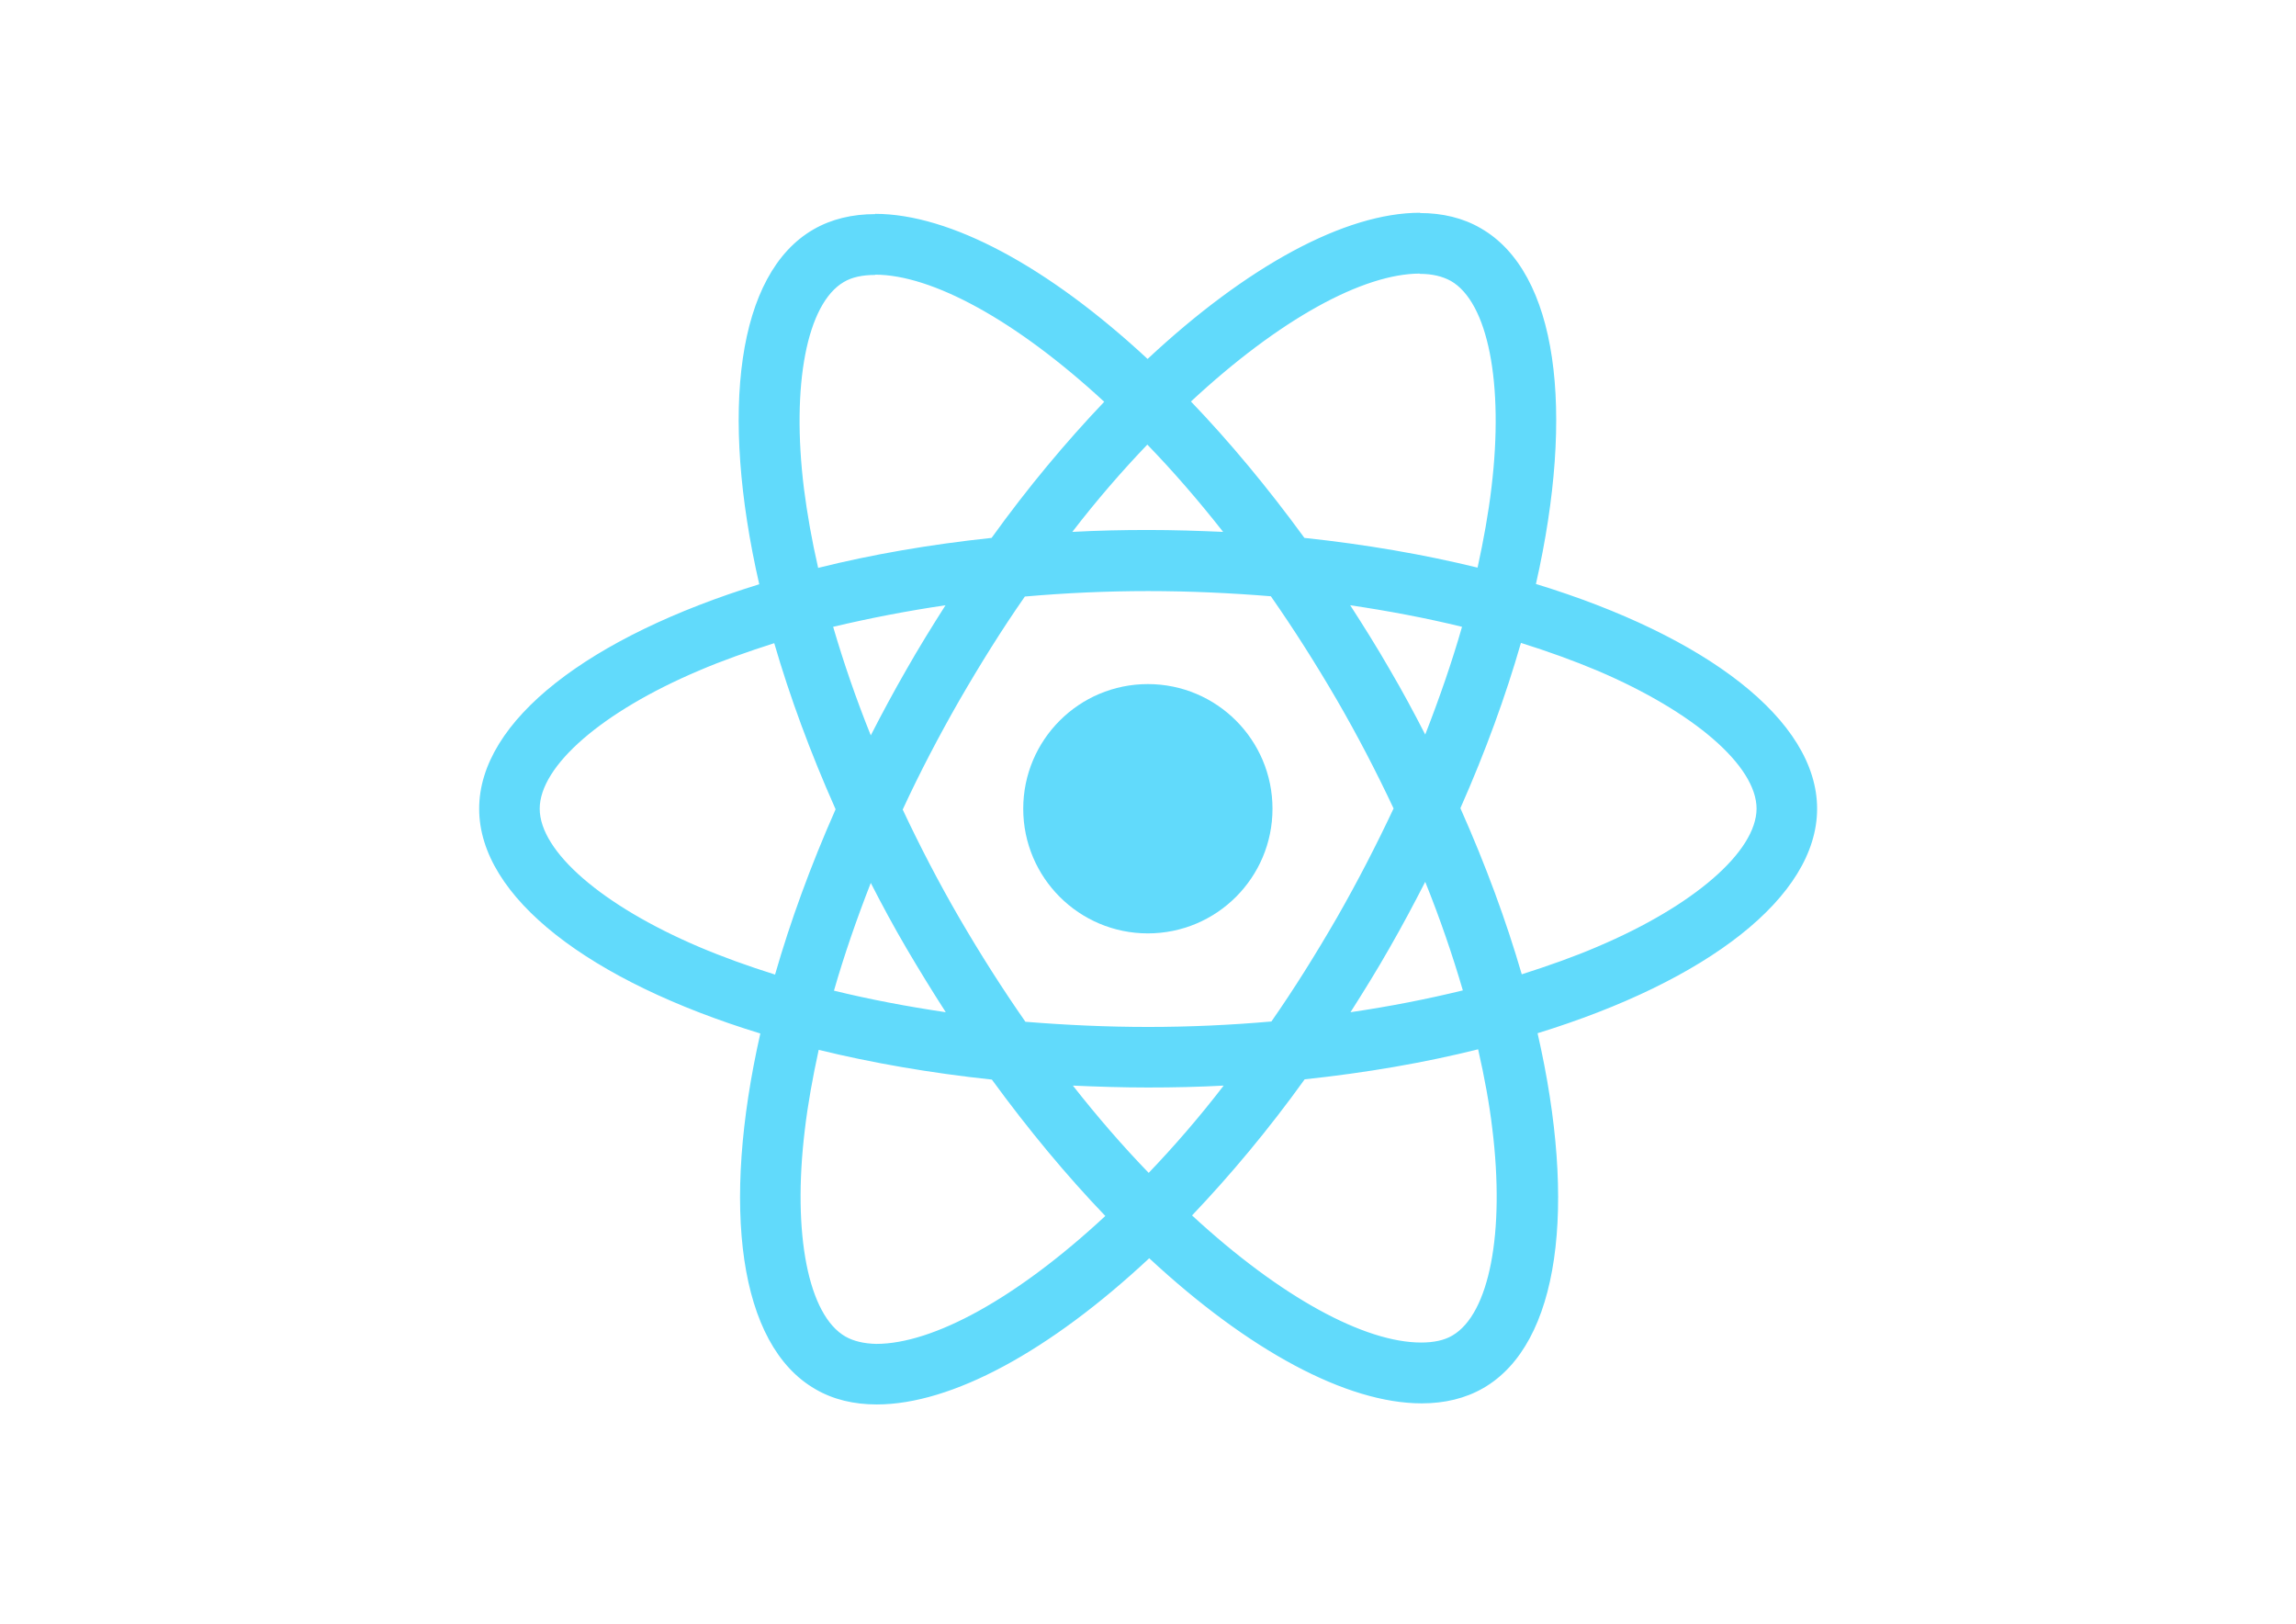
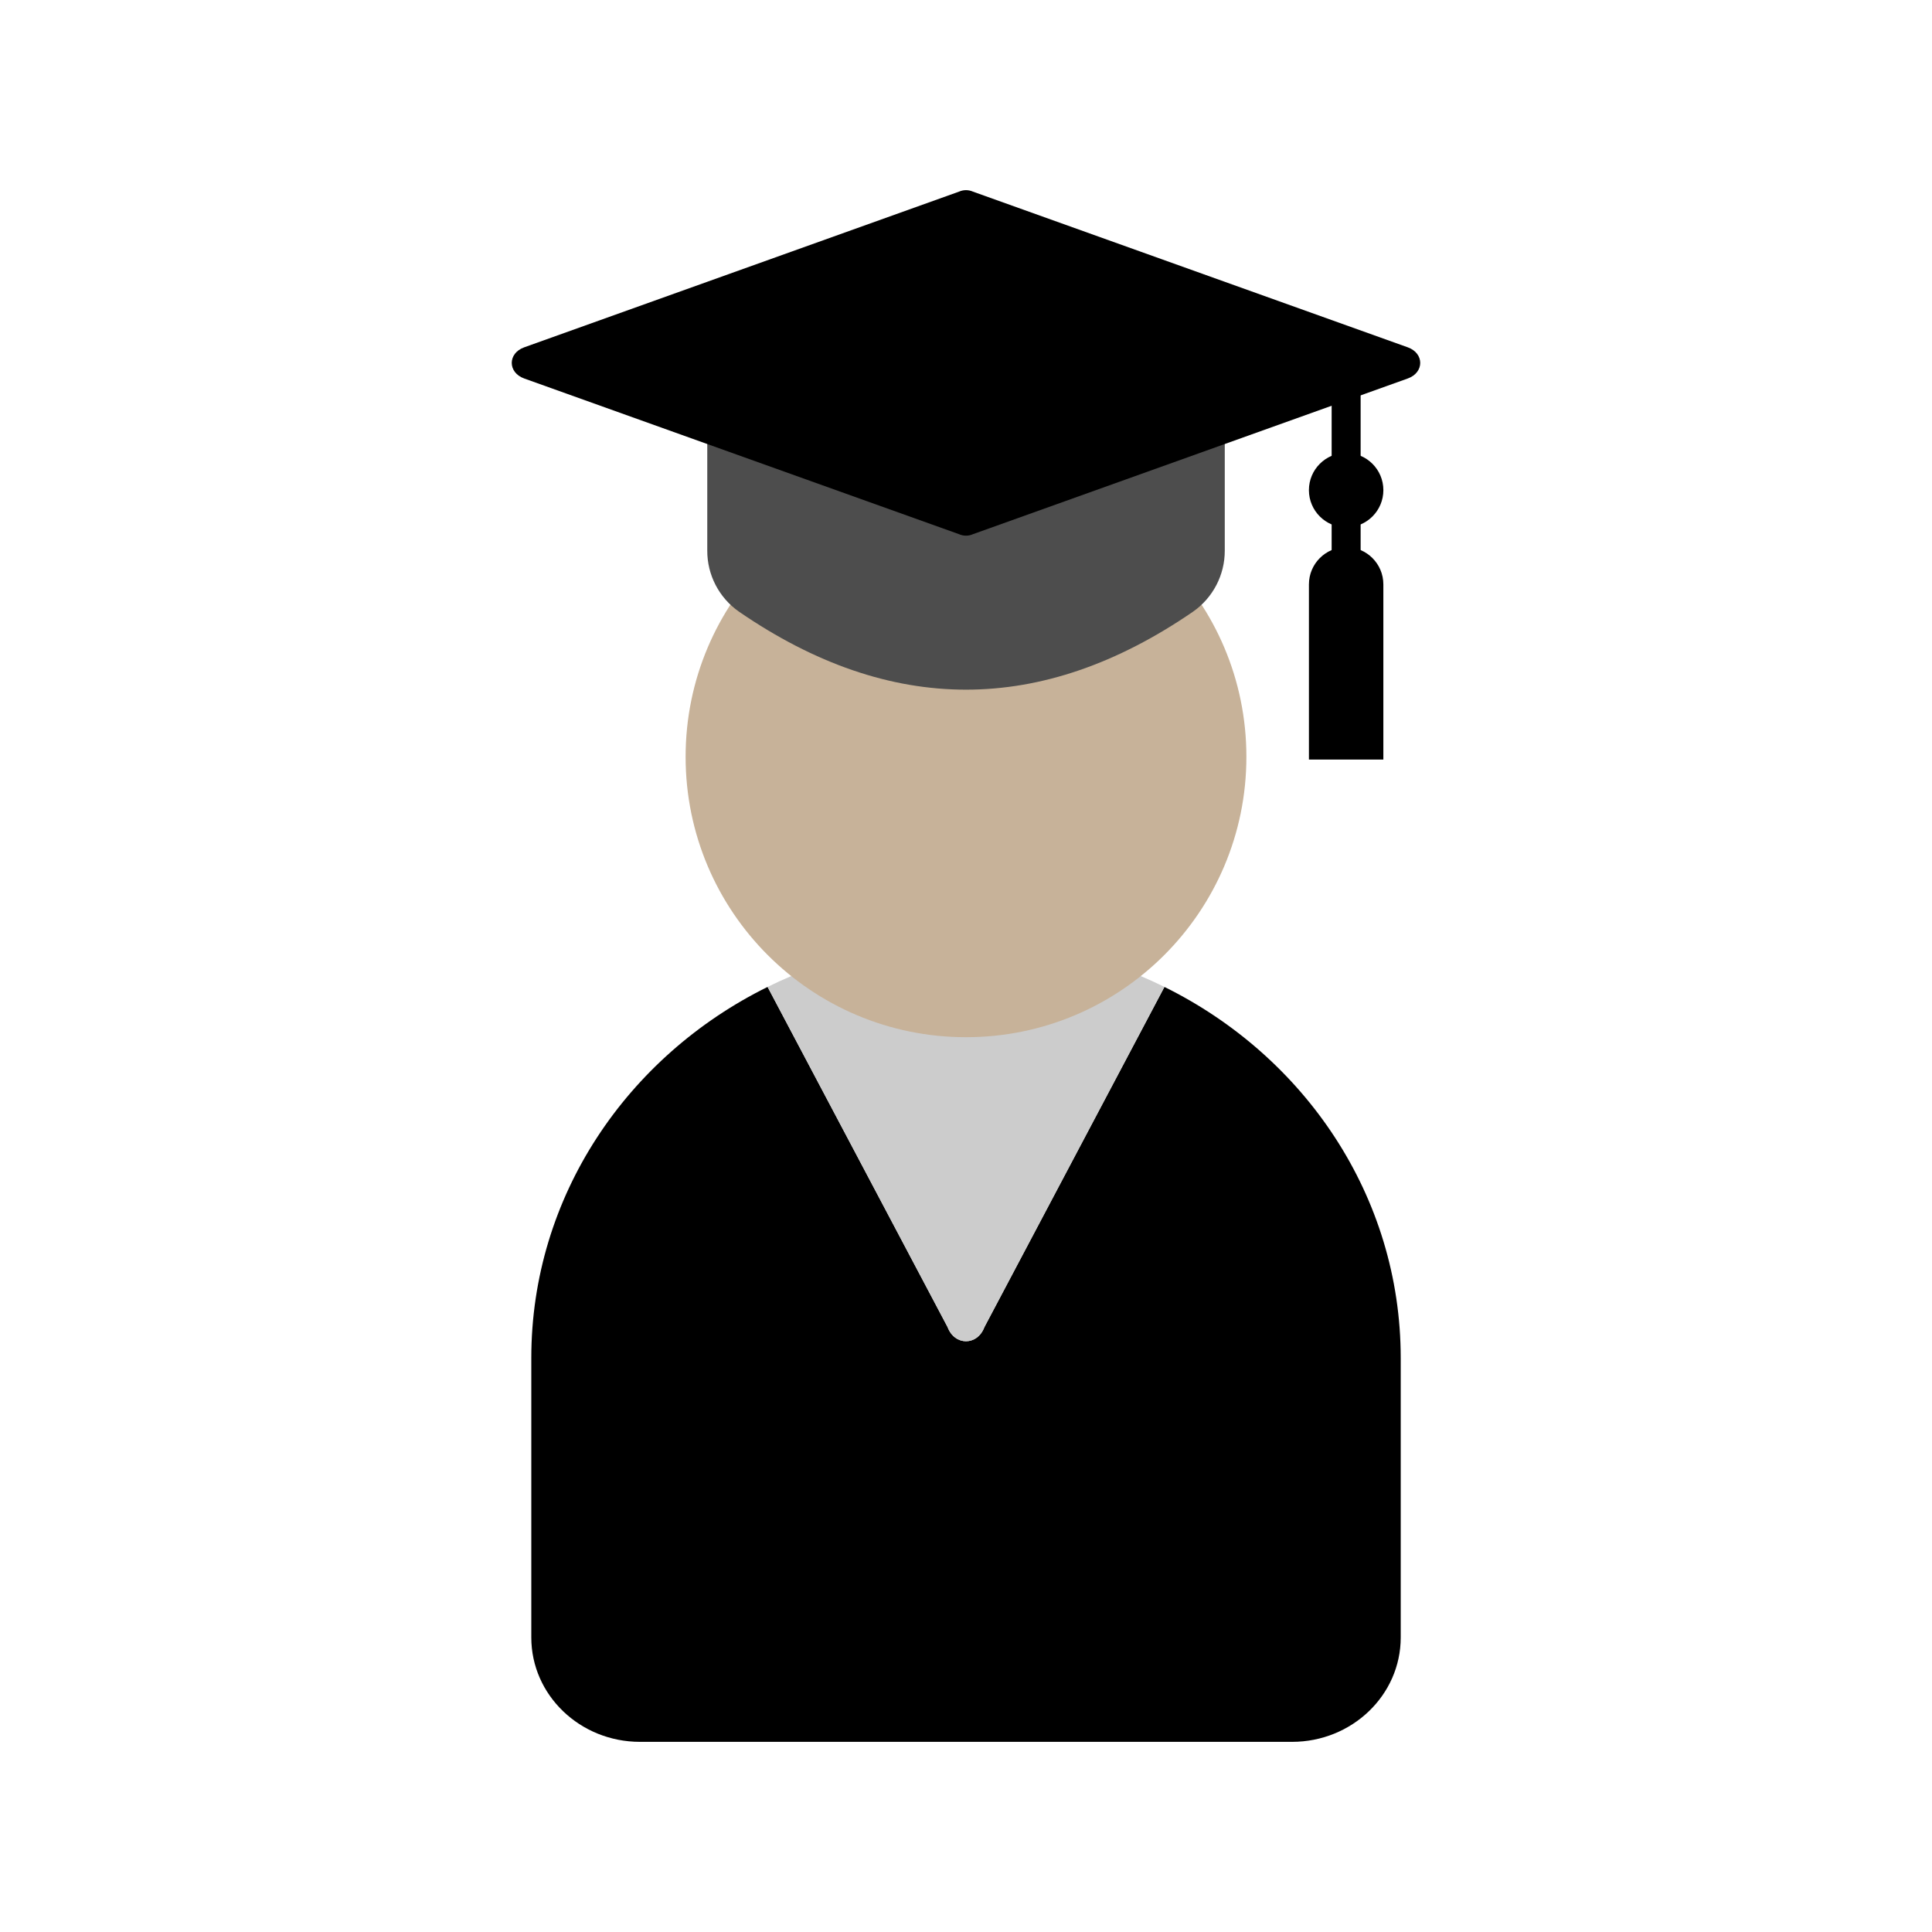
- <svg xmlns="http://www.w3.org/2000/svg" viewBox="0 0 841.9 595.3">
-   <g fill="#61DAFB">
-     <path d="M666.3 296.5c0-32.5-40.7-63.3-103.1-82.4 14.4-63.6 8-114.2-20.2-130.4-6.5-3.8-14.1-5.6-22.4-5.6v22.3c4.6 0 8.3.9 11.4 2.6 13.6 7.8 19.5 37.5 14.9 75.7-1.1 9.4-2.9 19.3-5.1 29.4-19.6-4.8-41-8.5-63.5-10.9-13.5-18.5-27.5-35.3-41.6-50 32.6-30.3 63.2-46.9 84-46.9V78c-27.5 0-63.5 19.6-99.9 53.6-36.4-33.8-72.4-53.2-99.9-53.2v22.3c20.7 0 51.4 16.5 84 46.6-14 14.7-28 31.4-41.3 49.9-22.6 2.4-44 6.1-63.6 11-2.3-10-4-19.7-5.2-29-4.7-38.2 1.1-67.9 14.6-75.8 3-1.8 6.9-2.6 11.5-2.6V78.5c-8.4 0-16 1.8-22.6 5.6-28.1 16.2-34.4 66.7-19.9 130.1-62.2 19.2-102.7 49.9-102.7 82.3 0 32.5 40.7 63.3 103.1 82.4-14.4 63.6-8 114.2 20.2 130.4 6.5 3.8 14.1 5.6 22.5 5.6 27.5 0 63.5-19.6 99.9-53.6 36.4 33.8 72.4 53.2 99.9 53.2 8.4 0 16-1.8 22.6-5.6 28.1-16.2 34.4-66.7 19.9-130.1 62-19.1 102.5-49.9 102.5-82.3zm-130.2-66.7c-3.7 12.9-8.3 26.2-13.5 39.5-4.1-8-8.4-16-13.1-24-4.6-8-9.5-15.8-14.4-23.4 14.2 2.1 27.9 4.7 41 7.9zm-45.8 106.5c-7.8 13.5-15.8 26.3-24.1 38.2-14.9 1.3-30 2-45.2 2-15.1 0-30.2-.7-45-1.9-8.3-11.9-16.4-24.6-24.2-38-7.6-13.1-14.5-26.4-20.8-39.8 6.2-13.4 13.2-26.8 20.7-39.9 7.8-13.5 15.8-26.3 24.1-38.2 14.9-1.3 30-2 45.2-2 15.1 0 30.2.7 45 1.9 8.3 11.9 16.4 24.6 24.2 38 7.6 13.1 14.5 26.4 20.8 39.8-6.3 13.4-13.2 26.8-20.7 39.9zm32.3-13c5.4 13.4 10 26.8 13.8 39.8-13.1 3.2-26.9 5.9-41.2 8 4.9-7.7 9.8-15.6 14.4-23.7 4.6-8 8.9-16.1 13-24.1zM421.2 430c-9.3-9.6-18.6-20.3-27.8-32 9 .4 18.2.7 27.5.7 9.4 0 18.7-.2 27.8-.7-9 11.7-18.3 22.4-27.5 32zm-74.4-58.9c-14.2-2.1-27.9-4.7-41-7.9 3.7-12.9 8.3-26.2 13.5-39.5 4.1 8 8.4 16 13.1 24 4.7 8 9.5 15.8 14.4 23.4zM420.7 163c9.3 9.6 18.6 20.3 27.8 32-9-.4-18.2-.7-27.5-.7-9.4 0-18.7.2-27.8.7 9-11.7 18.3-22.4 27.5-32zm-74 58.9c-4.9 7.7-9.8 15.6-14.4 23.7-4.6 8-8.9 16-13 24-5.4-13.4-10-26.8-13.8-39.8 13.1-3.1 26.9-5.8 41.2-7.9zm-90.5 125.2c-35.4-15.1-58.3-34.9-58.3-50.6 0-15.7 22.9-35.6 58.3-50.6 8.6-3.7 18-7 27.7-10.1 5.7 19.6 13.2 40 22.5 60.9-9.2 20.8-16.6 41.1-22.2 60.6-9.9-3.1-19.3-6.5-28-10.2zM310 490c-13.6-7.8-19.5-37.5-14.9-75.7 1.1-9.4 2.9-19.3 5.1-29.4 19.6 4.8 41 8.5 63.5 10.9 13.5 18.5 27.5 35.3 41.6 50-32.6 30.3-63.2 46.9-84 46.9-4.5-.1-8.3-1-11.3-2.7zm237.2-76.2c4.7 38.2-1.1 67.9-14.6 75.8-3 1.8-6.9 2.6-11.5 2.6-20.7 0-51.4-16.5-84-46.6 14-14.7 28-31.4 41.3-49.9 22.6-2.4 44-6.1 63.6-11 2.3 10.1 4.1 19.8 5.2 29.1zm38.5-66.7c-8.6 3.7-18 7-27.7 10.1-5.7-19.6-13.2-40-22.5-60.9 9.2-20.8 16.6-41.1 22.2-60.6 9.9 3.1 19.3 6.5 28.1 10.2 35.4 15.1 58.3 34.9 58.3 50.6-.1 15.7-23 35.6-58.4 50.6zM320.8 78.4z" />
-     <circle cx="420.9" cy="296.5" r="45.7" />
-     <path d="M520.5 78.1z" />
+ <svg xmlns="http://www.w3.org/2000/svg" xml:space="preserve" viewBox="0 0 100 100" y="0" x="0" id="圖層_1" version="1.1" width="259px" height="259px" style="width:100%;height:100%;background-size:initial;background-repeat-y:initial;background-repeat-x:initial;background-position-y:initial;background-position-x:initial;background-origin:initial;background-color:initial;background-clip:initial;background-attachment:initial;animation-play-state:paused">
+   <g class="ldl-scale" style="transform-origin:50% 50%;transform:rotate(0deg) scale(1, 1);animation-play-state:paused">
+     <path d="M69.676 18.71v11.828" stroke-miterlimit="10" stroke-width="1.5" stroke="#000" fill="none" style="animation-play-state:paused" />
+     <circle r="1.927" cy="25.369" cx="69.676" style="animation-play-state:paused" />
+     <path d="M71.603 39.315H67.75v-9.068a1.926 1.926 0 1 1 3.852 0v9.068z" style="animation-play-state:paused" />
+     <path d="M60.27 51.083l-9.318 17.608c-.365.975-1.54.975-1.905 0L39.73 51.083c-7.257 3.584-12.23 10.83-12.23 19.205v14.467c0 2.984 2.52 5.403 5.628 5.403h33.745c3.108 0 5.628-2.419 5.628-5.403V70.288c-.001-8.375-4.974-15.621-12.231-19.205z" style="animation-play-state:paused" />
+     <path fill="#ccc" d="M50.953 68.691l9.318-17.608a23.128 23.128 0 0 0-10.27-2.397c-3.704 0-7.189.875-10.27 2.397l9.318 17.608c.363.975 1.539.975 1.904 0z" style="fill:rgb(204, 204, 204);animation-play-state:paused" />
+     <circle fill="#c7b299" r="14.513" cy="39.172" cx="50" style="fill:rgb(199, 178, 153);animation-play-state:paused" />
+     <path fill="#4d4d4d" d="M61.747 31.663c-7.831 5.378-15.662 5.378-23.493 0a3.837 3.837 0 0 1-1.646-3.165v-8.963c8.929 5.21 17.857 5.21 26.786 0v8.963a3.843 3.843 0 0 1-1.647 3.165z" style="fill:rgb(77, 77, 77);animation-play-state:paused" />
+     <path d="M72.865 19.591l-22.51 8.06a.88.88 0 0 1-.711 0l-22.51-8.06c-.861-.309-.861-1.305 0-1.614l22.51-8.06a.88.88 0 0 1 .711 0l22.51 8.06c.861.309.861 1.305 0 1.614z" style="animation-play-state:paused" />
  </g>
</svg>
